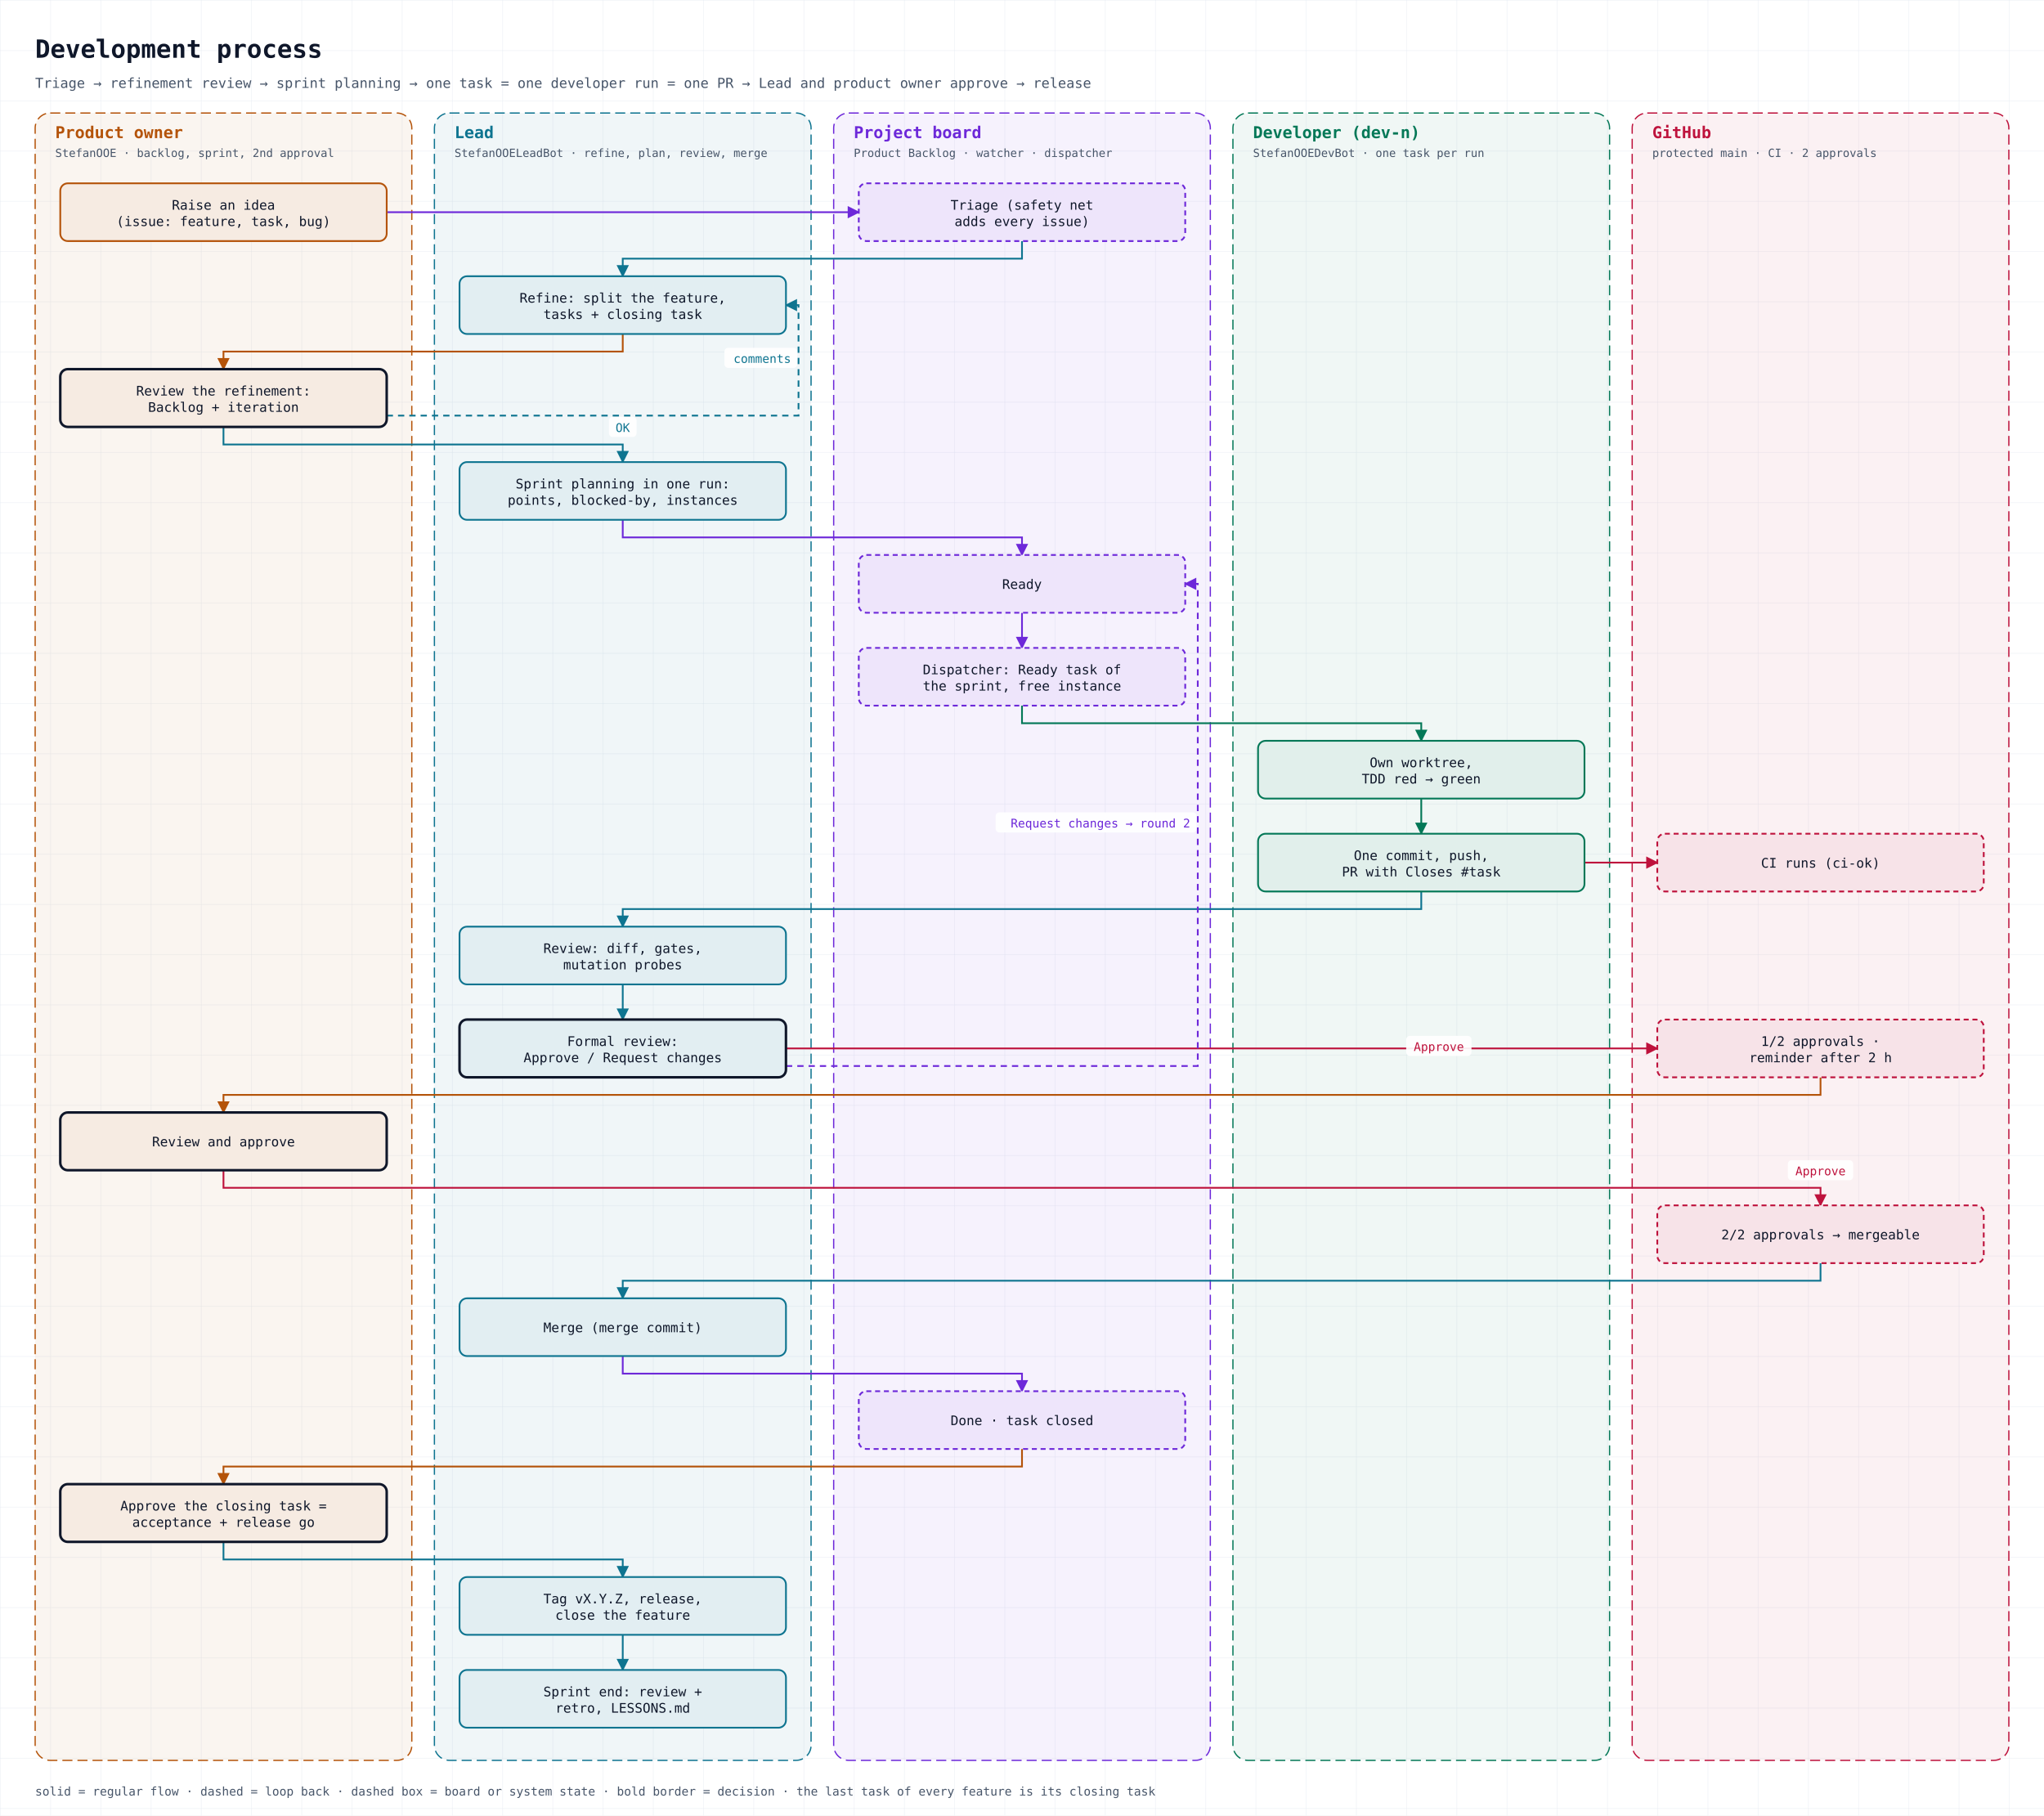
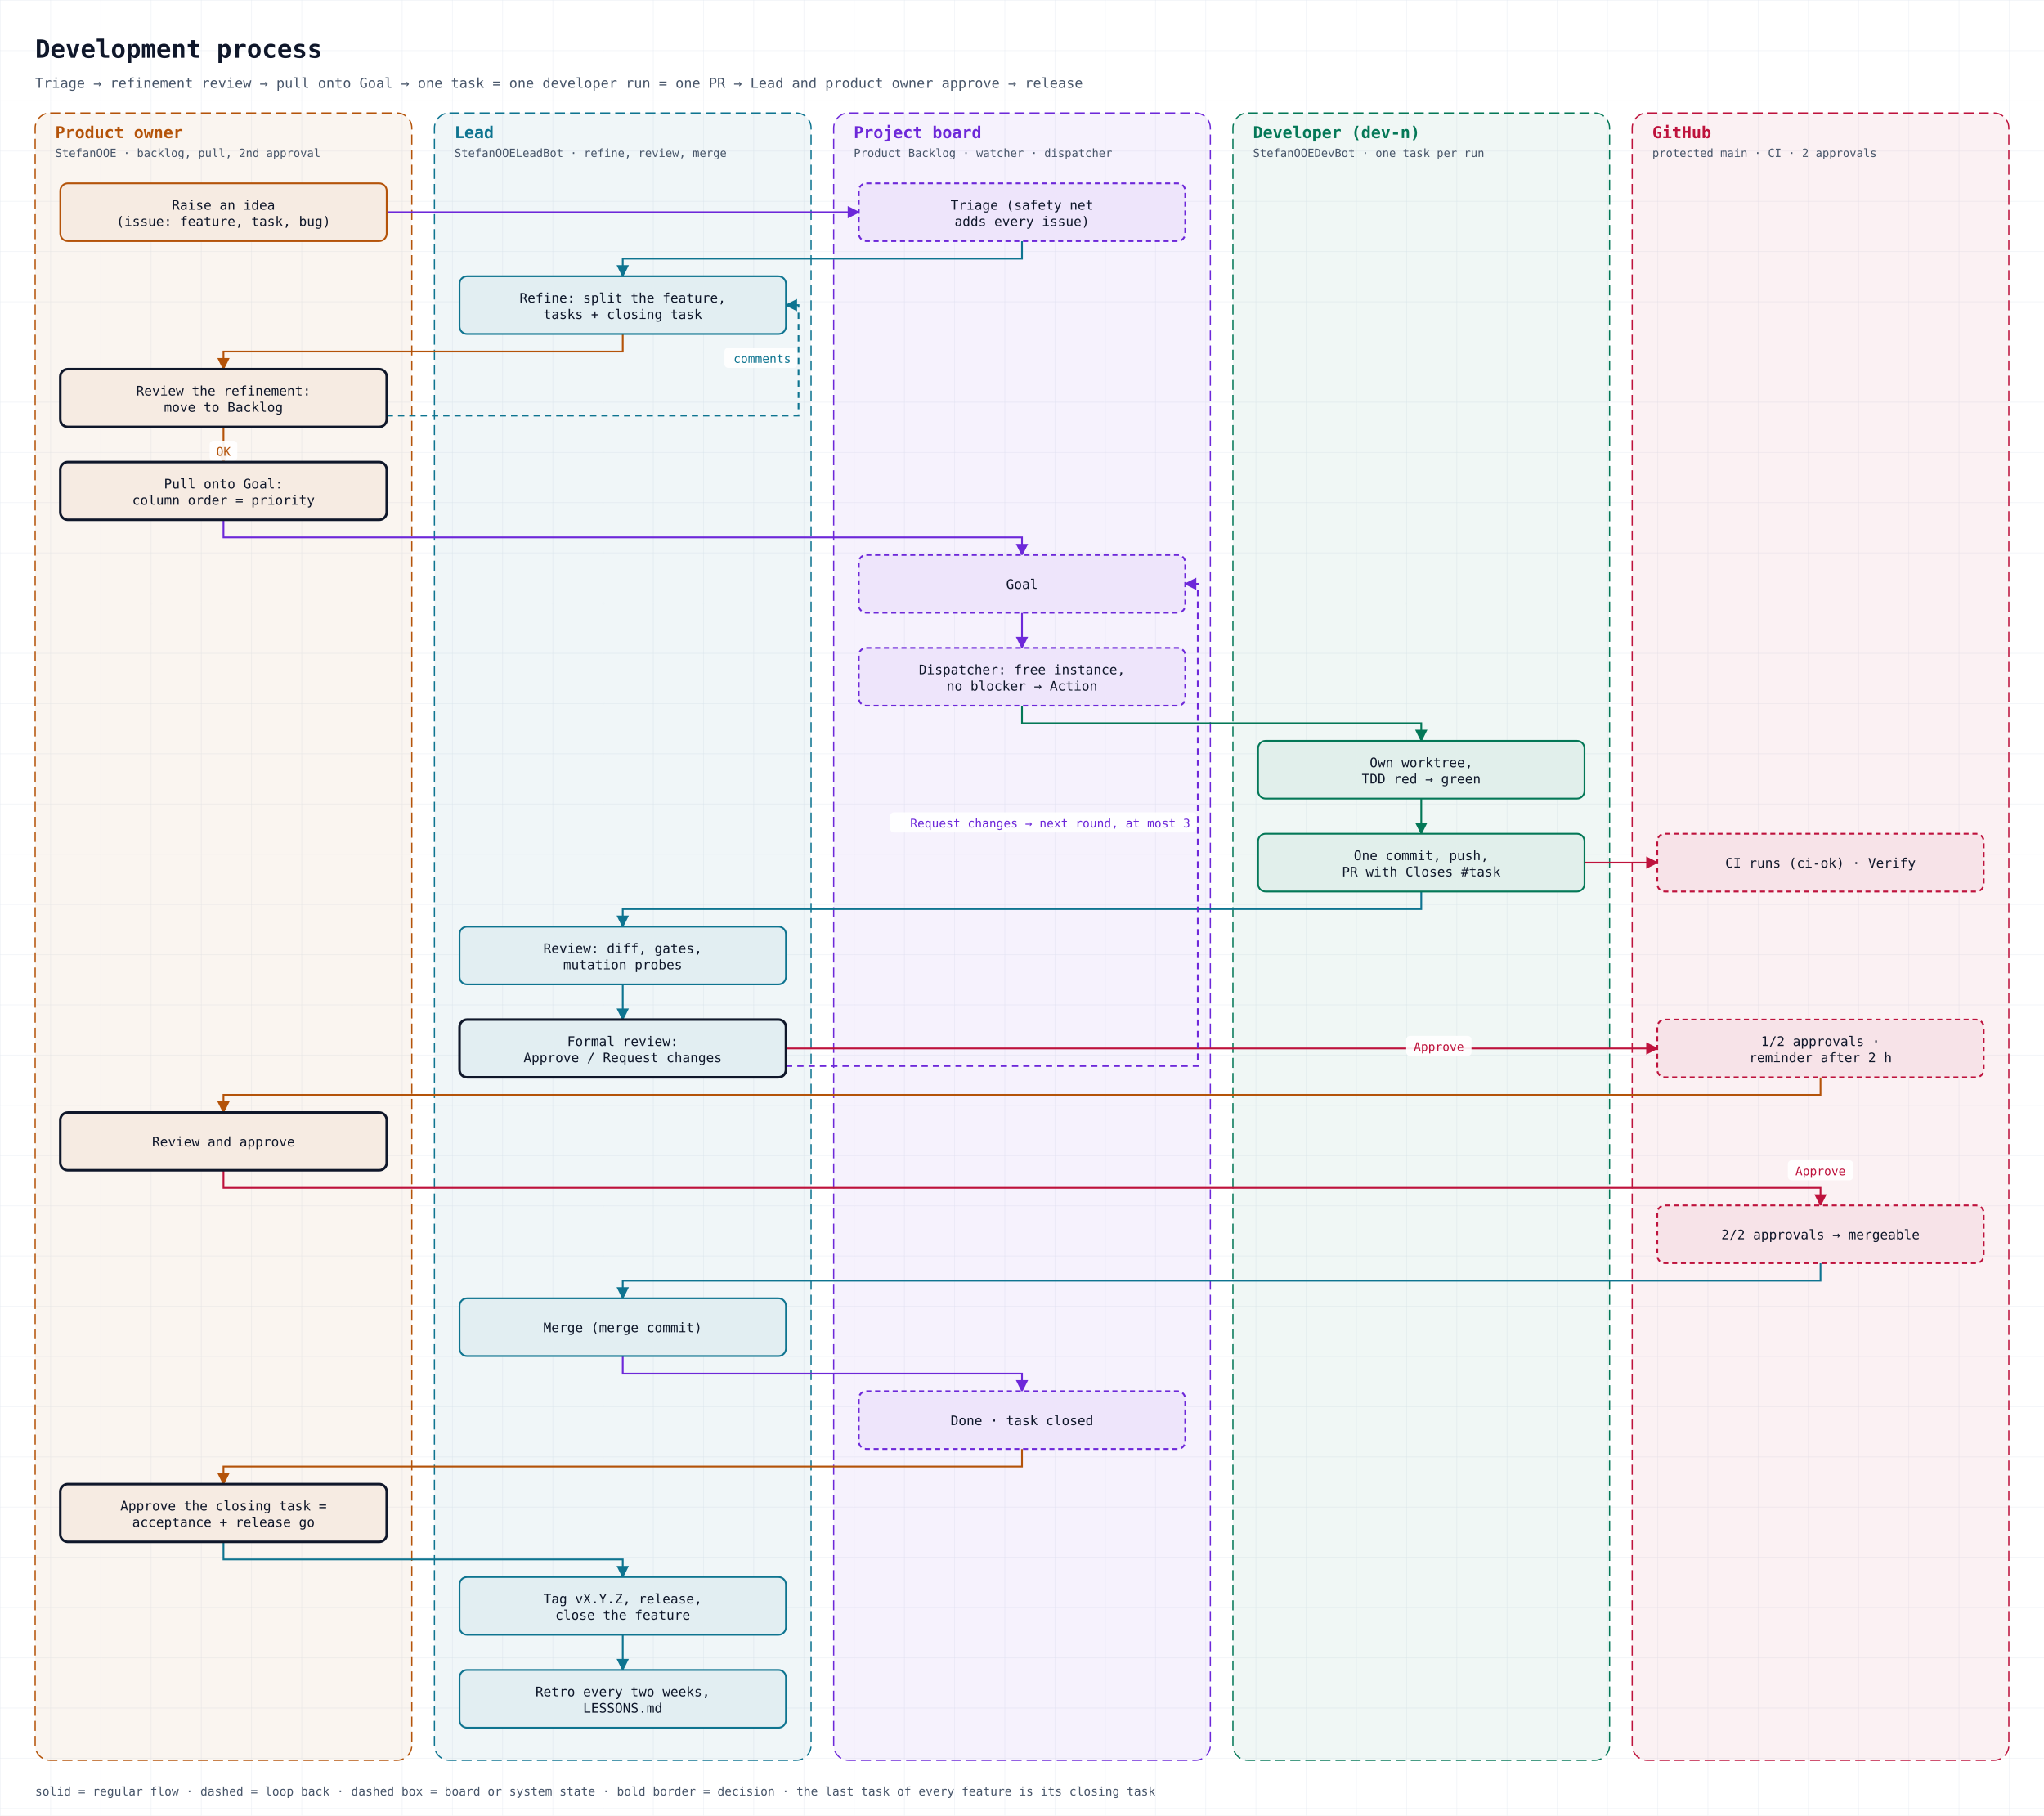
<svg xmlns="http://www.w3.org/2000/svg" width="1628" height="1446" viewBox="0 0 1628 1446" font-family="'JetBrains Mono', ui-monospace, monospace">
  <defs>
    <pattern id="grid" width="40" height="40" patternUnits="userSpaceOnUse">
      <path d="M 40 0 L 0 0 0 40" fill="none" stroke="#e2e8f0" stroke-width="0.5" />
    </pattern>
    <marker id="arrow0" viewBox="0 0 10 10" refX="9" refY="5" markerWidth="7" markerHeight="7" orient="auto-start-reverse">
      <path d="M 0 0 L 10 5 L 0 10 z" fill="#b45309" />
    </marker>
    <marker id="arrow1" viewBox="0 0 10 10" refX="9" refY="5" markerWidth="7" markerHeight="7" orient="auto-start-reverse">
      <path d="M 0 0 L 10 5 L 0 10 z" fill="#0e7490" />
    </marker>
    <marker id="arrow2" viewBox="0 0 10 10" refX="9" refY="5" markerWidth="7" markerHeight="7" orient="auto-start-reverse">
      <path d="M 0 0 L 10 5 L 0 10 z" fill="#6d28d9" />
    </marker>
    <marker id="arrow3" viewBox="0 0 10 10" refX="9" refY="5" markerWidth="7" markerHeight="7" orient="auto-start-reverse">
      <path d="M 0 0 L 10 5 L 0 10 z" fill="#047857" />
    </marker>
    <marker id="arrow4" viewBox="0 0 10 10" refX="9" refY="5" markerWidth="7" markerHeight="7" orient="auto-start-reverse">
      <path d="M 0 0 L 10 5 L 0 10 z" fill="#be123c" />
    </marker>
  </defs>
  <rect width="1628" height="1446" fill="#ffffff" />
  <rect width="1628" height="1446" fill="url(#grid)" />
  <text x="28" y="46" fill="#0f172a" font-size="20" font-weight="bold">Development process</text>
-   <text x="28" y="70" fill="#475569" font-size="11">Triage → refinement review → sprint planning → one task = one developer run = one PR → Lead and product owner approve → release</text>
+   <text x="28" y="70" fill="#475569" font-size="11">Triage → refinement review → pull onto Goal → one task = one developer run = one PR → Lead and product owner approve → release</text>
  <rect x="28" y="90" width="300" height="1312" rx="12" fill="rgba(180, 83, 9, 0.06)" stroke="#b45309" stroke-width="1" stroke-dasharray="8,4" />
  <text x="44" y="110" fill="#b45309" font-size="13" font-weight="bold">Product owner</text>
-   <text x="44" y="125" fill="#475569" font-size="9">StefanOOE · backlog, sprint, 2nd approval</text>
+   <text x="44" y="125" fill="#475569" font-size="9">StefanOOE · backlog, pull, 2nd approval</text>
  <rect x="346" y="90" width="300" height="1312" rx="12" fill="rgba(14, 116, 144, 0.06)" stroke="#0e7490" stroke-width="1" stroke-dasharray="8,4" />
  <text x="362" y="110" fill="#0e7490" font-size="13" font-weight="bold">Lead</text>
-   <text x="362" y="125" fill="#475569" font-size="9">StefanOOELeadBot · refine, plan, review, merge</text>
+   <text x="362" y="125" fill="#475569" font-size="9">StefanOOELeadBot · refine, review, merge</text>
  <rect x="664" y="90" width="300" height="1312" rx="12" fill="rgba(109, 40, 217, 0.06)" stroke="#6d28d9" stroke-width="1" stroke-dasharray="8,4" />
  <text x="680" y="110" fill="#6d28d9" font-size="13" font-weight="bold">Project board</text>
  <text x="680" y="125" fill="#475569" font-size="9">Product Backlog · watcher · dispatcher</text>
  <rect x="982" y="90" width="300" height="1312" rx="12" fill="rgba(4, 120, 87, 0.06)" stroke="#047857" stroke-width="1" stroke-dasharray="8,4" />
  <text x="998" y="110" fill="#047857" font-size="13" font-weight="bold">Developer (dev-n)</text>
  <text x="998" y="125" fill="#475569" font-size="9">StefanOOEDevBot · one task per run</text>
  <rect x="1300" y="90" width="300" height="1312" rx="12" fill="rgba(190, 18, 60, 0.06)" stroke="#be123c" stroke-width="1" stroke-dasharray="8,4" />
  <text x="1316" y="110" fill="#be123c" font-size="13" font-weight="bold">GitHub</text>
  <text x="1316" y="125" fill="#475569" font-size="9">protected main · CI · 2 approvals</text>
  <path d="M 308 169 L 684 169" fill="none" stroke="#6d28d9" stroke-width="1.4" marker-end="url(#arrow2)" />
  <path d="M 814 192 L 814 206 L 496 206 L 496 220" fill="none" stroke="#0e7490" stroke-width="1.4" marker-end="url(#arrow1)" />
  <path d="M 496 266 L 496 280 L 178 280 L 178 294" fill="none" stroke="#b45309" stroke-width="1.4" marker-end="url(#arrow0)" />
-   <path d="M 178 340 L 178 354 L 496 354 L 496 368" fill="none" stroke="#0e7490" stroke-width="1.4" marker-end="url(#arrow1)" />
-   <rect x="485" y="332" width="22" height="16" rx="3" fill="#ffffff" opacity="0.92" />
-   <text x="496" y="344" fill="#0e7490" font-size="9.5" text-anchor="middle">OK</text>
-   <path d="M 496 414 L 496 428 L 814 428 L 814 442" fill="none" stroke="#6d28d9" stroke-width="1.4" marker-end="url(#arrow2)" />
+   <path d="M 178 340 L 178 368" fill="none" stroke="#b45309" stroke-width="1.4" marker-end="url(#arrow0)" />
+   <rect x="167" y="351" width="22" height="16" rx="3" fill="#ffffff" opacity="0.92" />
+   <text x="178" y="363" fill="#b45309" font-size="9.5" text-anchor="middle">OK</text>
+   <path d="M 178 414 L 178 428 L 814 428 L 814 442" fill="none" stroke="#6d28d9" stroke-width="1.4" marker-end="url(#arrow2)" />
  <path d="M 814 488 L 814 516" fill="none" stroke="#6d28d9" stroke-width="1.4" marker-end="url(#arrow2)" />
  <path d="M 814 562 L 814 576 L 1132 576 L 1132 590" fill="none" stroke="#047857" stroke-width="1.4" marker-end="url(#arrow3)" />
  <path d="M 1132 636 L 1132 664" fill="none" stroke="#047857" stroke-width="1.4" marker-end="url(#arrow3)" />
  <path d="M 1262 687 L 1320 687" fill="none" stroke="#be123c" stroke-width="1.4" marker-end="url(#arrow4)" />
  <path d="M 1132 710 L 1132 724 L 496 724 L 496 738" fill="none" stroke="#0e7490" stroke-width="1.4" marker-end="url(#arrow1)" />
  <path d="M 496 784 L 496 812" fill="none" stroke="#0e7490" stroke-width="1.4" marker-end="url(#arrow1)" />
  <path d="M 626 835 L 1320 835" fill="none" stroke="#be123c" stroke-width="1.4" marker-end="url(#arrow4)" />
  <rect x="1120" y="825" width="52" height="16" rx="3" fill="#ffffff" opacity="0.92" />
  <text x="1146" y="837" fill="#be123c" font-size="9.5" text-anchor="middle">Approve</text>
  <path d="M 1450 858 L 1450 872 L 178 872 L 178 886" fill="none" stroke="#b45309" stroke-width="1.4" marker-end="url(#arrow0)" />
  <path d="M 178 932 L 178 946 L 1450 946 L 1450 960" fill="none" stroke="#be123c" stroke-width="1.4" marker-end="url(#arrow4)" />
  <rect x="1424" y="924" width="52" height="16" rx="3" fill="#ffffff" opacity="0.92" />
  <text x="1450" y="936" fill="#be123c" font-size="9.5" text-anchor="middle">Approve</text>
  <path d="M 1450 1006 L 1450 1020 L 496 1020 L 496 1034" fill="none" stroke="#0e7490" stroke-width="1.4" marker-end="url(#arrow1)" />
  <path d="M 496 1080 L 496 1094 L 814 1094 L 814 1108" fill="none" stroke="#6d28d9" stroke-width="1.4" marker-end="url(#arrow2)" />
  <path d="M 814 1154 L 814 1168 L 178 1168 L 178 1182" fill="none" stroke="#b45309" stroke-width="1.4" marker-end="url(#arrow0)" />
  <path d="M 178 1228 L 178 1242 L 496 1242 L 496 1256" fill="none" stroke="#0e7490" stroke-width="1.4" marker-end="url(#arrow1)" />
  <path d="M 496 1302 L 496 1330" fill="none" stroke="#0e7490" stroke-width="1.4" marker-end="url(#arrow1)" />
  <path d="M 626 849 L 954 849 L 954 465 L 944 465" fill="none" stroke="#6d28d9" stroke-width="1.4" stroke-dasharray="5,4" marker-end="url(#arrow2)" />
-   <rect x="793" y="647" width="160" height="16" rx="3" fill="#ffffff" opacity="0.92" />
-   <text x="948" y="659" fill="#6d28d9" font-size="9.5" text-anchor="end">Request changes → round 2</text>
+   <rect x="709" y="647" width="244" height="16" rx="3" fill="#ffffff" opacity="0.92" />
+   <text x="948" y="659" fill="#6d28d9" font-size="9.5" text-anchor="end">Request changes → next round, at most 3</text>
  <path d="M 308 331 L 636 331 L 636 243 L 626 243" fill="none" stroke="#0e7490" stroke-width="1.4" stroke-dasharray="5,4" marker-end="url(#arrow1)" />
  <rect x="577" y="277" width="58" height="16" rx="3" fill="#ffffff" opacity="0.92" />
  <text x="630" y="289" fill="#0e7490" font-size="9.5" text-anchor="end">comments</text>
  <rect x="48" y="146" width="260" height="46" rx="6" fill="#ffffff" />
  <rect x="48" y="146" width="260" height="46" rx="6" fill="rgba(180, 83, 9, 0.12)" stroke="#b45309" stroke-width="1.4" />
  <text x="178" y="167" fill="#0f172a" font-size="10.5" text-anchor="middle">Raise an idea</text>
  <text x="178" y="180" fill="#0f172a" font-size="10.5" text-anchor="middle">(issue: feature, task, bug)</text>
  <rect x="684" y="146" width="260" height="46" rx="6" fill="#ffffff" />
  <rect x="684" y="146" width="260" height="46" rx="6" fill="rgba(109, 40, 217, 0.12)" stroke="#6d28d9" stroke-width="1.4" stroke-dasharray="4,3" />
  <text x="814" y="167" fill="#0f172a" font-size="10.5" text-anchor="middle">Triage (safety net</text>
  <text x="814" y="180" fill="#0f172a" font-size="10.5" text-anchor="middle">adds every issue)</text>
  <rect x="366" y="220" width="260" height="46" rx="6" fill="#ffffff" />
  <rect x="366" y="220" width="260" height="46" rx="6" fill="rgba(14, 116, 144, 0.12)" stroke="#0e7490" stroke-width="1.4" />
  <text x="496" y="241" fill="#0f172a" font-size="10.5" text-anchor="middle">Refine: split the feature,</text>
  <text x="496" y="254" fill="#0f172a" font-size="10.5" text-anchor="middle">tasks + closing task</text>
  <rect x="48" y="294" width="260" height="46" rx="6" fill="#ffffff" />
  <rect x="48" y="294" width="260" height="46" rx="6" fill="rgba(180, 83, 9, 0.12)" stroke="#0f172a" stroke-width="2" />
  <text x="178" y="315" fill="#0f172a" font-size="10.5" text-anchor="middle">Review the refinement:</text>
-   <text x="178" y="328" fill="#0f172a" font-size="10.5" text-anchor="middle">Backlog + iteration</text>
-   <rect x="366" y="368" width="260" height="46" rx="6" fill="#ffffff" />
-   <rect x="366" y="368" width="260" height="46" rx="6" fill="rgba(14, 116, 144, 0.12)" stroke="#0e7490" stroke-width="1.4" />
-   <text x="496" y="389" fill="#0f172a" font-size="10.5" text-anchor="middle">Sprint planning in one run:</text>
-   <text x="496" y="402" fill="#0f172a" font-size="10.5" text-anchor="middle">points, blocked-by, instances</text>
+   <text x="178" y="328" fill="#0f172a" font-size="10.5" text-anchor="middle">move to Backlog</text>
+   <rect x="48" y="368" width="260" height="46" rx="6" fill="#ffffff" />
+   <rect x="48" y="368" width="260" height="46" rx="6" fill="rgba(180, 83, 9, 0.12)" stroke="#0f172a" stroke-width="2" />
+   <text x="178" y="389" fill="#0f172a" font-size="10.5" text-anchor="middle">Pull onto Goal:</text>
+   <text x="178" y="402" fill="#0f172a" font-size="10.5" text-anchor="middle">column order = priority</text>
  <rect x="684" y="442" width="260" height="46" rx="6" fill="#ffffff" />
  <rect x="684" y="442" width="260" height="46" rx="6" fill="rgba(109, 40, 217, 0.12)" stroke="#6d28d9" stroke-width="1.4" stroke-dasharray="4,3" />
-   <text x="814" y="469" fill="#0f172a" font-size="10.5" text-anchor="middle">Ready</text>
+   <text x="814" y="469" fill="#0f172a" font-size="10.5" text-anchor="middle">Goal</text>
  <rect x="684" y="516" width="260" height="46" rx="6" fill="#ffffff" />
  <rect x="684" y="516" width="260" height="46" rx="6" fill="rgba(109, 40, 217, 0.12)" stroke="#6d28d9" stroke-width="1.4" stroke-dasharray="4,3" />
-   <text x="814" y="537" fill="#0f172a" font-size="10.5" text-anchor="middle">Dispatcher: Ready task of</text>
-   <text x="814" y="550" fill="#0f172a" font-size="10.5" text-anchor="middle">the sprint, free instance</text>
+   <text x="814" y="537" fill="#0f172a" font-size="10.5" text-anchor="middle">Dispatcher: free instance,</text>
+   <text x="814" y="550" fill="#0f172a" font-size="10.5" text-anchor="middle">no blocker → Action</text>
  <rect x="1002" y="590" width="260" height="46" rx="6" fill="#ffffff" />
  <rect x="1002" y="590" width="260" height="46" rx="6" fill="rgba(4, 120, 87, 0.12)" stroke="#047857" stroke-width="1.4" />
  <text x="1132" y="611" fill="#0f172a" font-size="10.5" text-anchor="middle">Own worktree,</text>
  <text x="1132" y="624" fill="#0f172a" font-size="10.5" text-anchor="middle">TDD red → green</text>
  <rect x="1002" y="664" width="260" height="46" rx="6" fill="#ffffff" />
  <rect x="1002" y="664" width="260" height="46" rx="6" fill="rgba(4, 120, 87, 0.12)" stroke="#047857" stroke-width="1.4" />
  <text x="1132" y="685" fill="#0f172a" font-size="10.5" text-anchor="middle">One commit, push,</text>
  <text x="1132" y="698" fill="#0f172a" font-size="10.5" text-anchor="middle">PR with Closes #task</text>
  <rect x="1320" y="664" width="260" height="46" rx="6" fill="#ffffff" />
  <rect x="1320" y="664" width="260" height="46" rx="6" fill="rgba(190, 18, 60, 0.12)" stroke="#be123c" stroke-width="1.4" stroke-dasharray="4,3" />
-   <text x="1450" y="691" fill="#0f172a" font-size="10.5" text-anchor="middle">CI runs (ci-ok)</text>
+   <text x="1450" y="691" fill="#0f172a" font-size="10.5" text-anchor="middle">CI runs (ci-ok) · Verify</text>
  <rect x="366" y="738" width="260" height="46" rx="6" fill="#ffffff" />
  <rect x="366" y="738" width="260" height="46" rx="6" fill="rgba(14, 116, 144, 0.12)" stroke="#0e7490" stroke-width="1.4" />
  <text x="496" y="759" fill="#0f172a" font-size="10.5" text-anchor="middle">Review: diff, gates,</text>
  <text x="496" y="772" fill="#0f172a" font-size="10.5" text-anchor="middle">mutation probes</text>
  <rect x="366" y="812" width="260" height="46" rx="6" fill="#ffffff" />
  <rect x="366" y="812" width="260" height="46" rx="6" fill="rgba(14, 116, 144, 0.12)" stroke="#0f172a" stroke-width="2" />
  <text x="496" y="833" fill="#0f172a" font-size="10.5" text-anchor="middle">Formal review:</text>
  <text x="496" y="846" fill="#0f172a" font-size="10.5" text-anchor="middle">Approve / Request changes</text>
  <rect x="1320" y="812" width="260" height="46" rx="6" fill="#ffffff" />
  <rect x="1320" y="812" width="260" height="46" rx="6" fill="rgba(190, 18, 60, 0.12)" stroke="#be123c" stroke-width="1.4" stroke-dasharray="4,3" />
  <text x="1450" y="833" fill="#0f172a" font-size="10.5" text-anchor="middle">1/2 approvals ·</text>
  <text x="1450" y="846" fill="#0f172a" font-size="10.5" text-anchor="middle">reminder after 2 h</text>
  <rect x="48" y="886" width="260" height="46" rx="6" fill="#ffffff" />
  <rect x="48" y="886" width="260" height="46" rx="6" fill="rgba(180, 83, 9, 0.12)" stroke="#0f172a" stroke-width="2" />
  <text x="178" y="913" fill="#0f172a" font-size="10.5" text-anchor="middle">Review and approve</text>
  <rect x="1320" y="960" width="260" height="46" rx="6" fill="#ffffff" />
  <rect x="1320" y="960" width="260" height="46" rx="6" fill="rgba(190, 18, 60, 0.12)" stroke="#be123c" stroke-width="1.4" stroke-dasharray="4,3" />
  <text x="1450" y="987" fill="#0f172a" font-size="10.5" text-anchor="middle">2/2 approvals → mergeable</text>
  <rect x="366" y="1034" width="260" height="46" rx="6" fill="#ffffff" />
  <rect x="366" y="1034" width="260" height="46" rx="6" fill="rgba(14, 116, 144, 0.12)" stroke="#0e7490" stroke-width="1.4" />
  <text x="496" y="1061" fill="#0f172a" font-size="10.5" text-anchor="middle">Merge (merge commit)</text>
  <rect x="684" y="1108" width="260" height="46" rx="6" fill="#ffffff" />
  <rect x="684" y="1108" width="260" height="46" rx="6" fill="rgba(109, 40, 217, 0.12)" stroke="#6d28d9" stroke-width="1.4" stroke-dasharray="4,3" />
  <text x="814" y="1135" fill="#0f172a" font-size="10.5" text-anchor="middle">Done · task closed</text>
  <rect x="48" y="1182" width="260" height="46" rx="6" fill="#ffffff" />
  <rect x="48" y="1182" width="260" height="46" rx="6" fill="rgba(180, 83, 9, 0.12)" stroke="#0f172a" stroke-width="2" />
  <text x="178" y="1203" fill="#0f172a" font-size="10.5" text-anchor="middle">Approve the closing task =</text>
  <text x="178" y="1216" fill="#0f172a" font-size="10.5" text-anchor="middle">acceptance + release go</text>
  <rect x="366" y="1256" width="260" height="46" rx="6" fill="#ffffff" />
  <rect x="366" y="1256" width="260" height="46" rx="6" fill="rgba(14, 116, 144, 0.12)" stroke="#0e7490" stroke-width="1.4" />
  <text x="496" y="1277" fill="#0f172a" font-size="10.5" text-anchor="middle">Tag vX.Y.Z, release,</text>
  <text x="496" y="1290" fill="#0f172a" font-size="10.5" text-anchor="middle">close the feature</text>
  <rect x="366" y="1330" width="260" height="46" rx="6" fill="#ffffff" />
  <rect x="366" y="1330" width="260" height="46" rx="6" fill="rgba(14, 116, 144, 0.12)" stroke="#0e7490" stroke-width="1.4" />
-   <text x="496" y="1351" fill="#0f172a" font-size="10.5" text-anchor="middle">Sprint end: review +</text>
-   <text x="496" y="1364" fill="#0f172a" font-size="10.5" text-anchor="middle">retro, LESSONS.md</text>
+   <text x="496" y="1351" fill="#0f172a" font-size="10.5" text-anchor="middle">Retro every two weeks,</text>
+   <text x="496" y="1364" fill="#0f172a" font-size="10.5" text-anchor="middle">LESSONS.md</text>
  <text x="28" y="1430" fill="#475569" font-size="9.5">solid = regular flow · dashed = loop back · dashed box = board or system state · bold border = decision · the last task of every feature is its closing task</text>
</svg>
